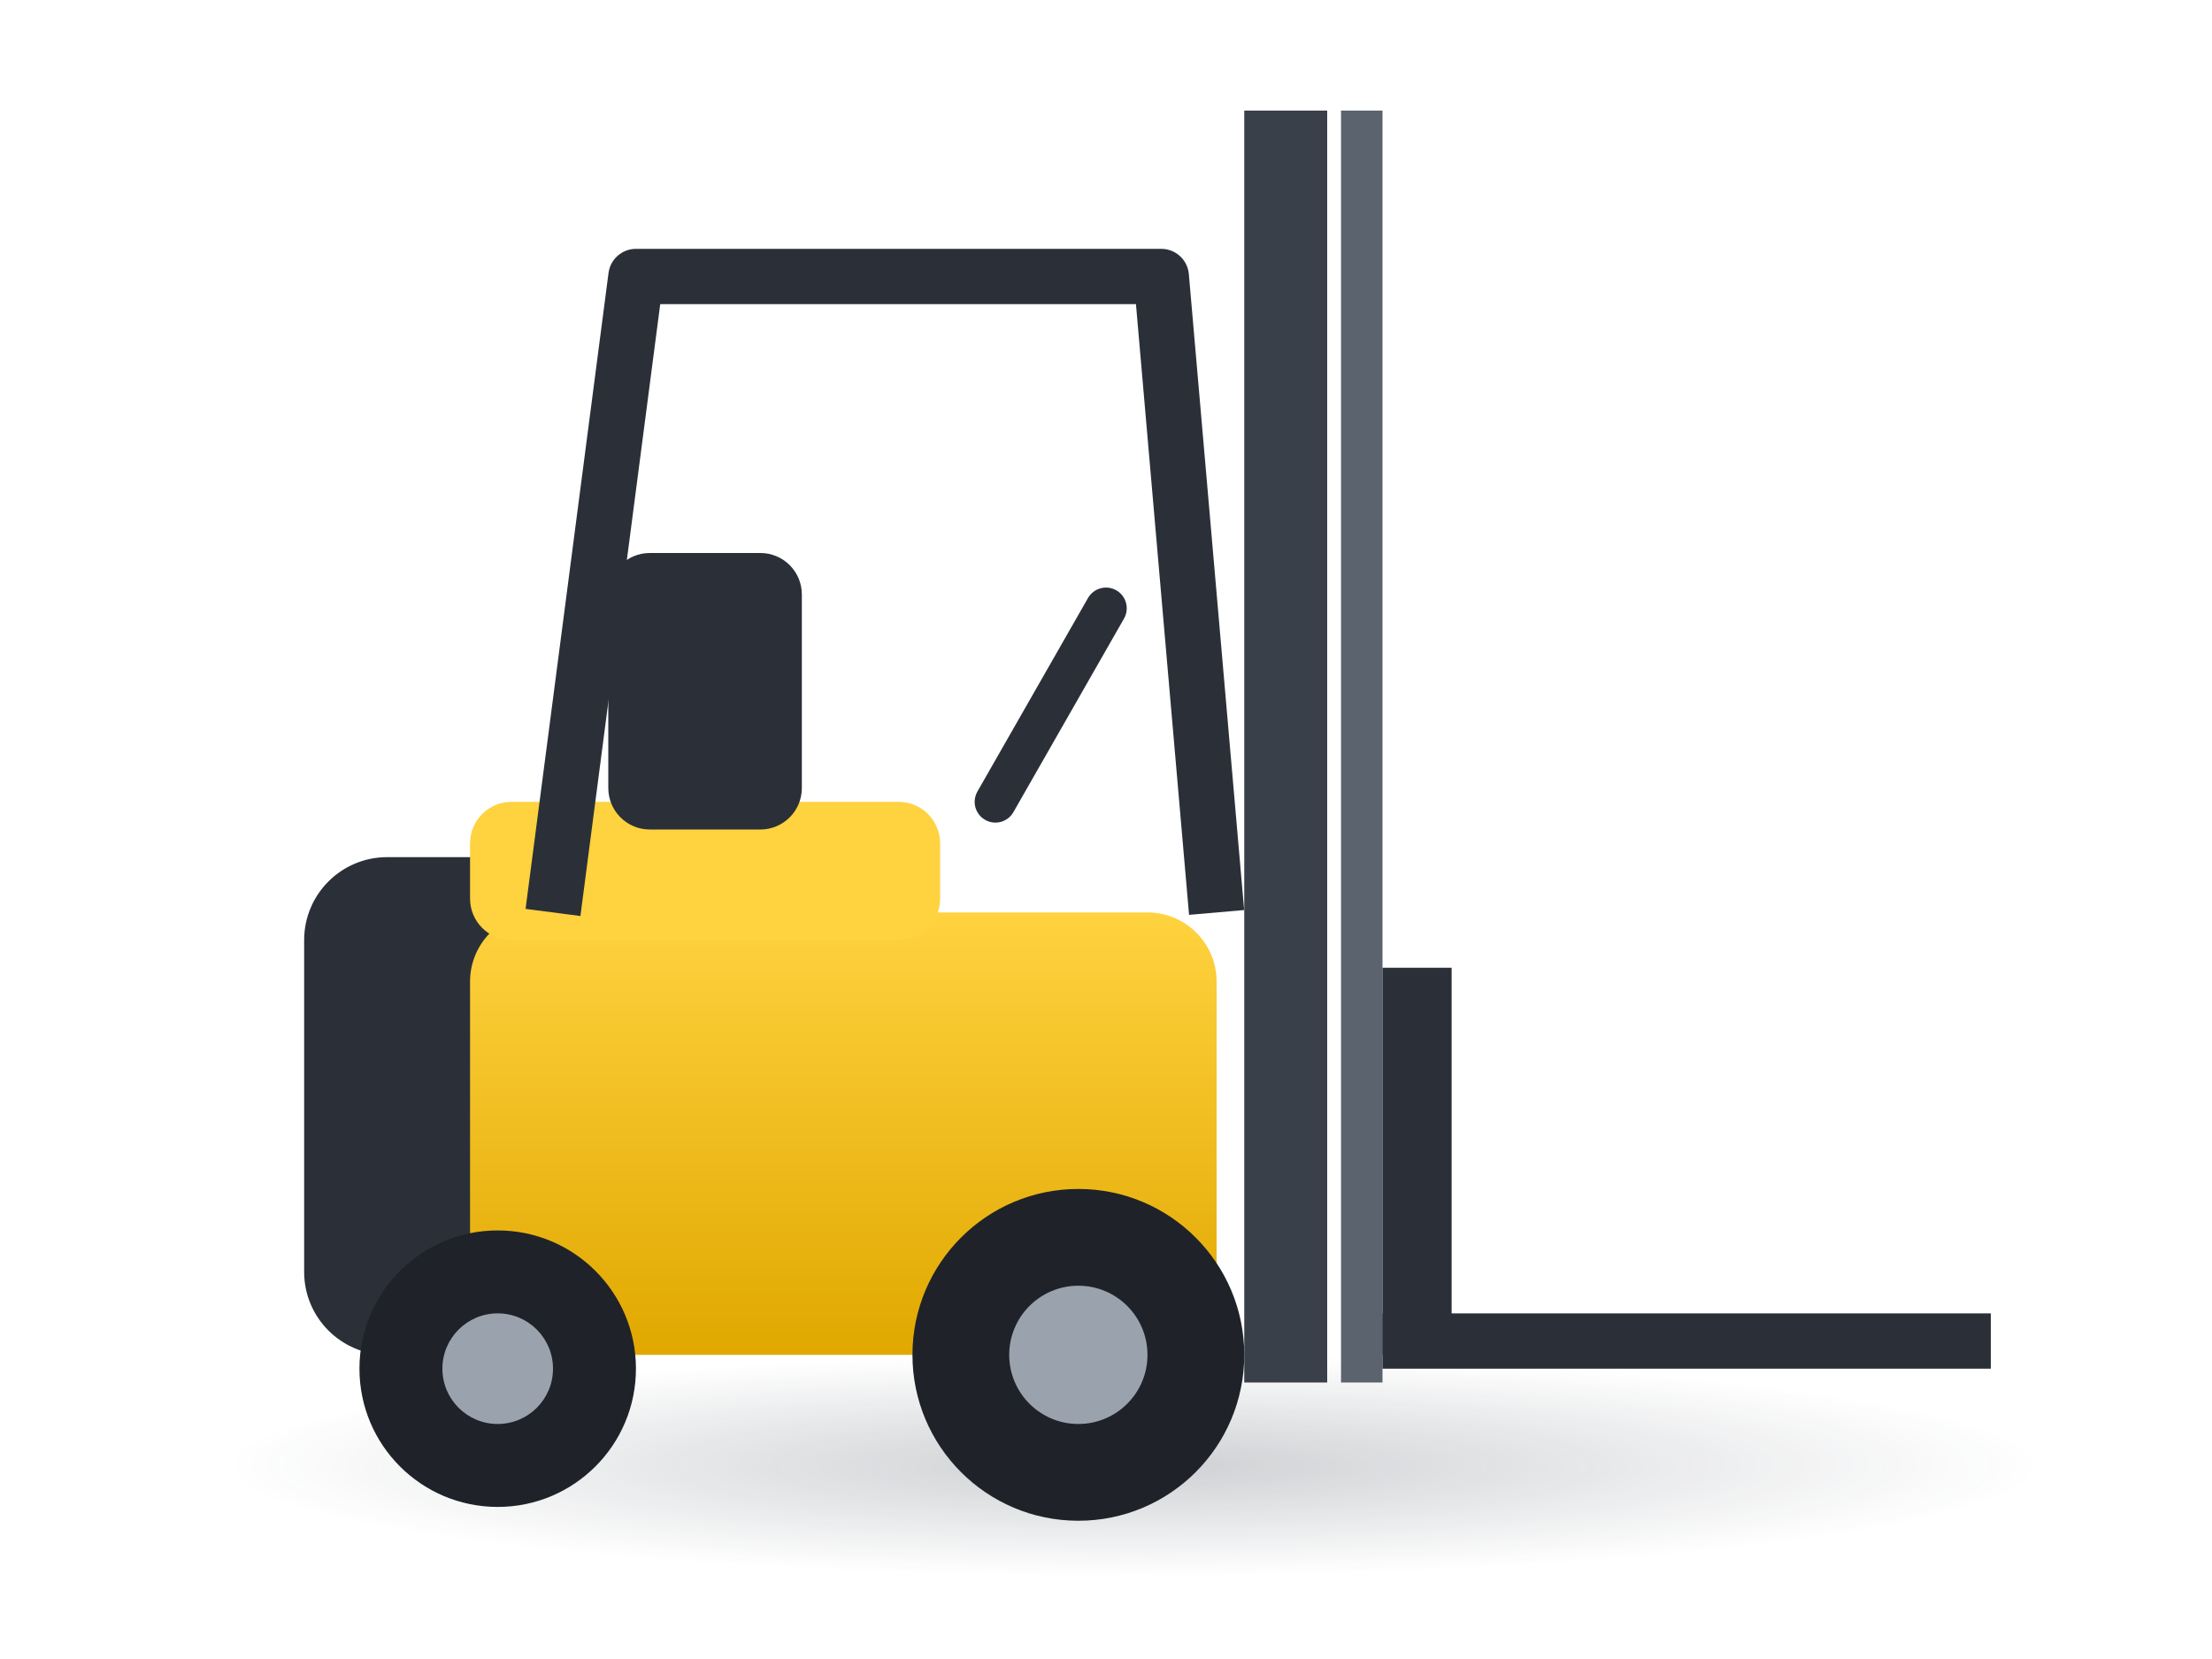
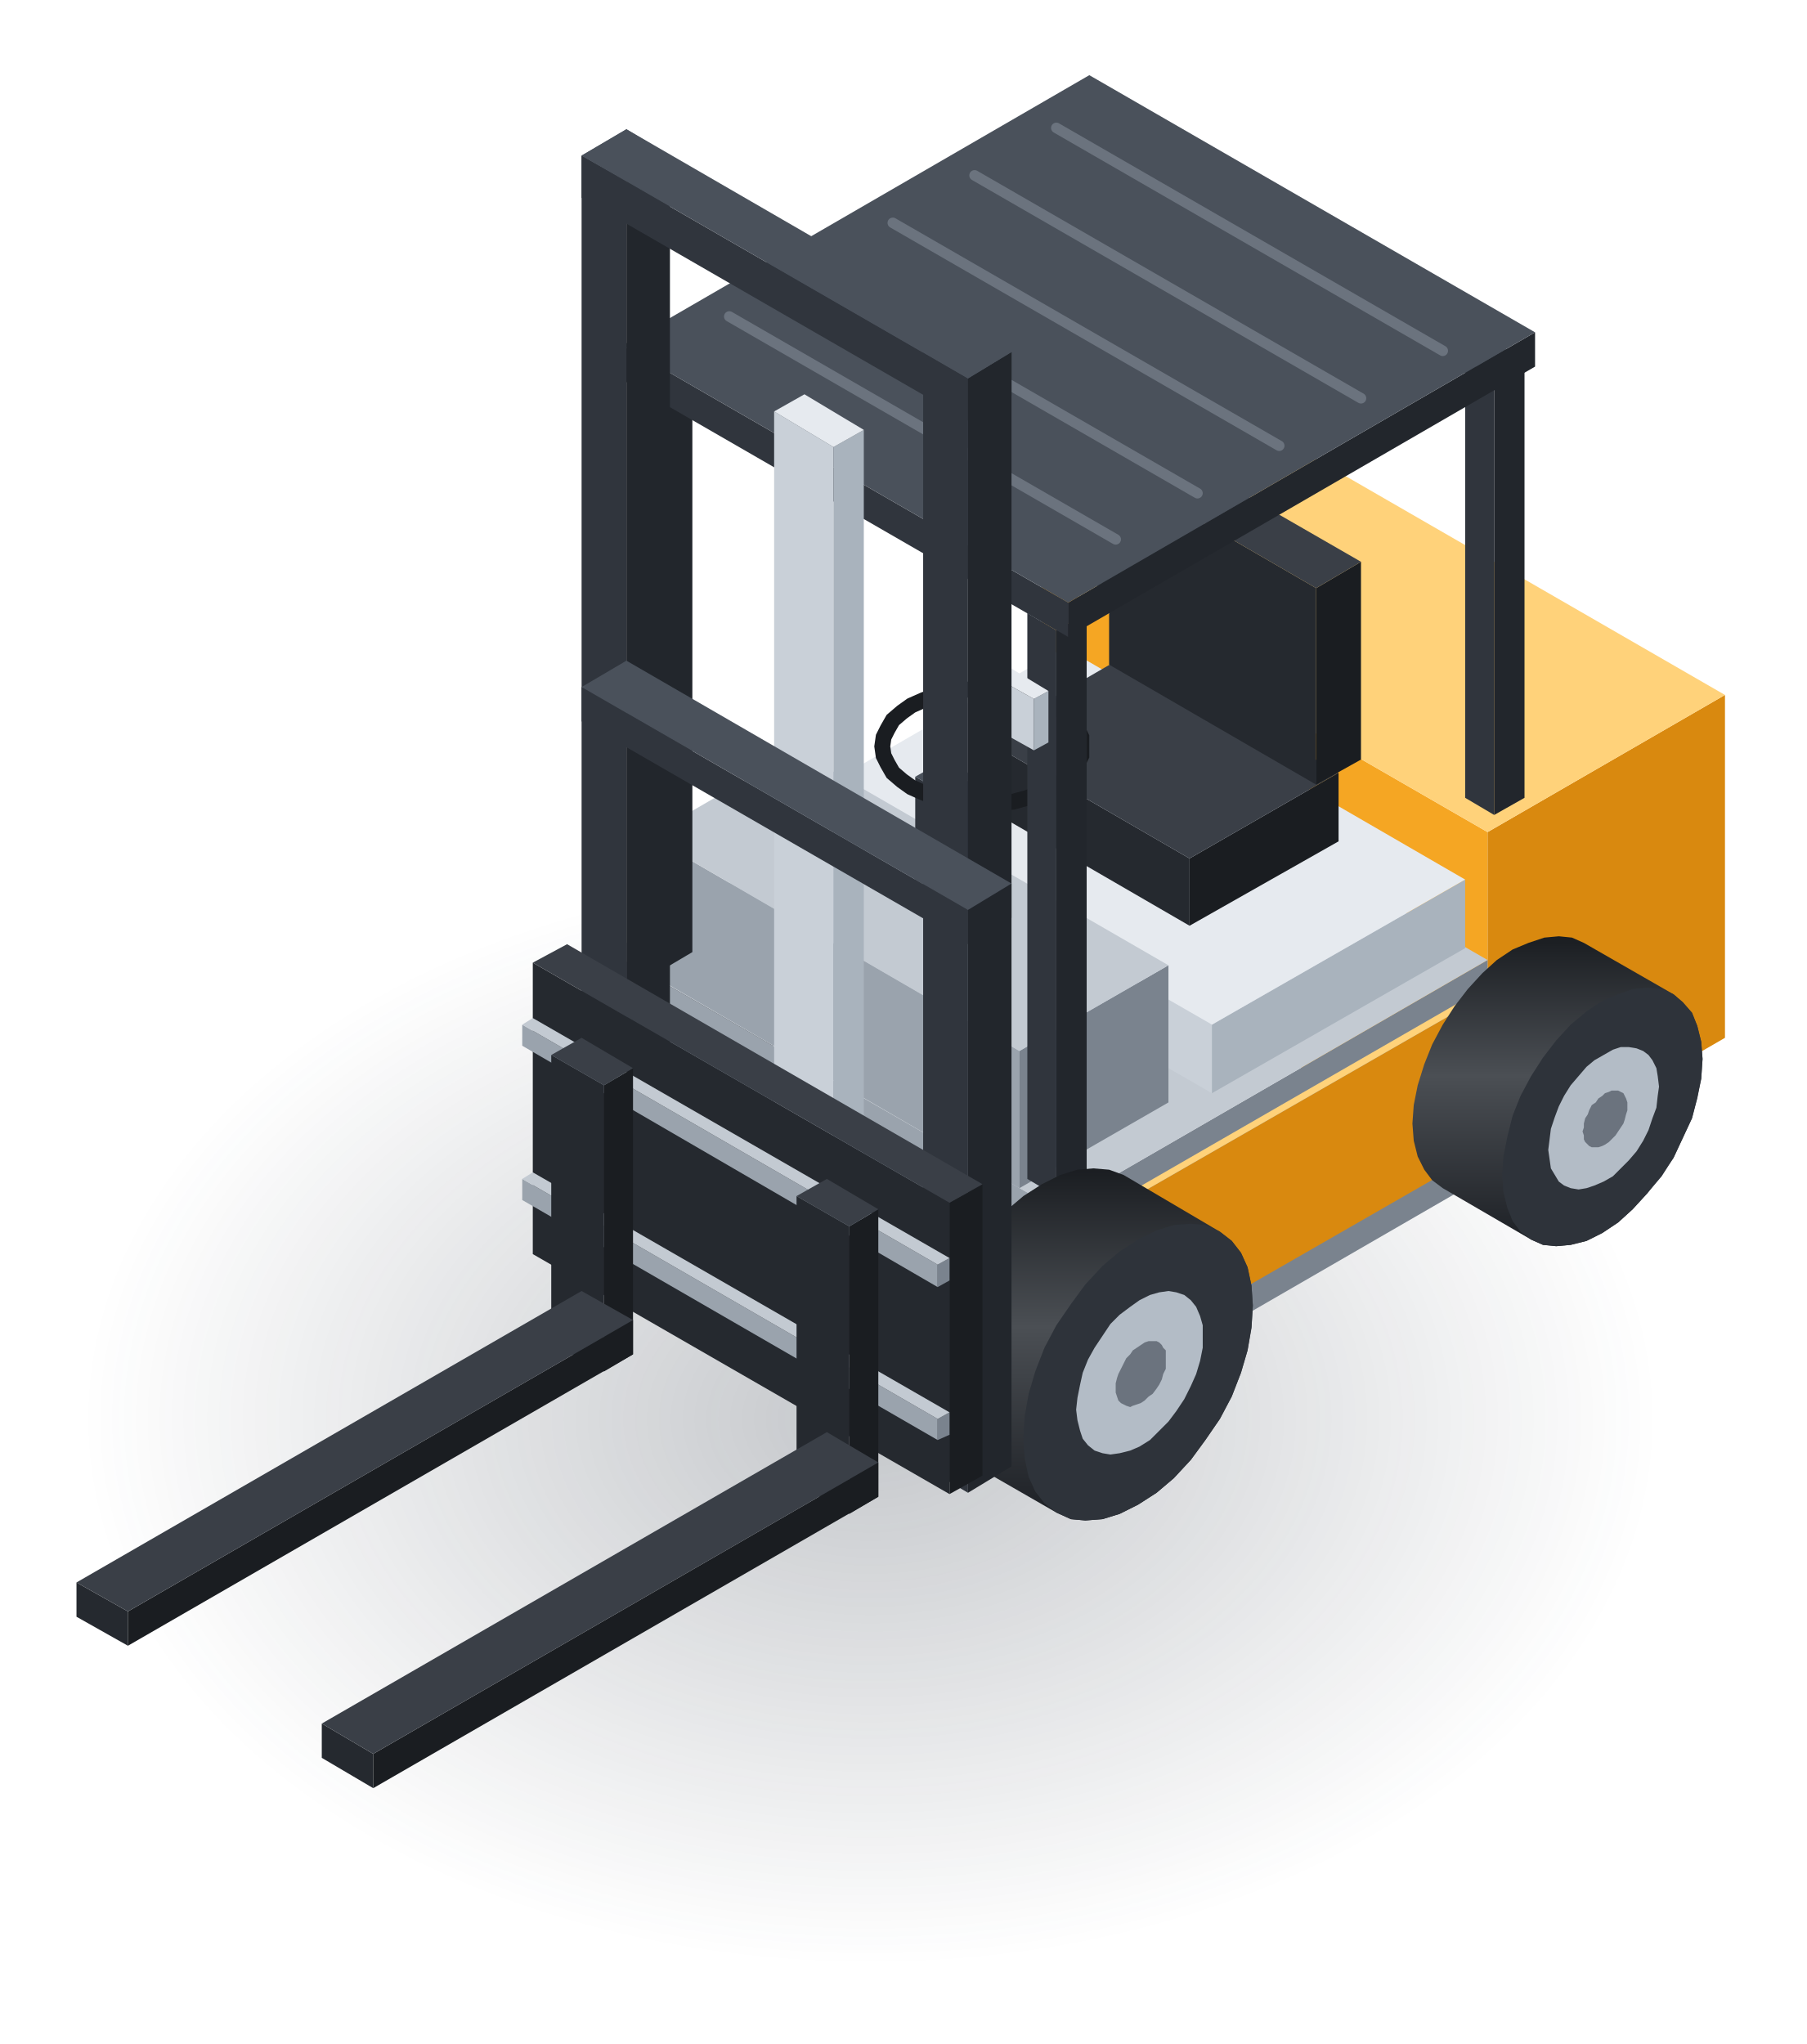
- <svg xmlns="http://www.w3.org/2000/svg" viewBox="0 0 160 120" role="presentation" aria-hidden="true">
+ <svg xmlns="http://www.w3.org/2000/svg" viewBox="-97 -67 137 155" role="presentation" aria-hidden="true">
  <defs>
-     <radialGradient id="golge" cx=".5" cy=".5" r=".5">
-       <stop offset="0" stop-color="#1f2937" stop-opacity=".22" />
+     <radialGradient id="gol0" cx=".5" cy=".5" r=".5">
+       <stop offset="0" stop-color="#1f2937" stop-opacity="0.26" />
      <stop offset="1" stop-color="#1f2937" stop-opacity="0" />
    </radialGradient>
-     <linearGradient id="sari" x1="0" y1="0" x2="0" y2="1">
-       <stop offset="0" stop-color="#ffd23f" />
-       <stop offset="1" stop-color="#e0a800" />
+     <linearGradient id="g0" x1="0" y1="0" x2="0" y2="1">
+       <stop offset="0" stop-color="#1a1d21" />
+       <stop offset=".45" stop-color="#4b4f54" />
+       <stop offset="1" stop-color="#1c1f24" />
    </linearGradient>
  </defs>
-   <ellipse cx="82" cy="106" rx="66" ry="8" fill="url(#golge)" />
-   <rect x="22" y="62" width="22" height="36" rx="6" fill="#2b3038" />
-   <rect x="34" y="66" width="54" height="32" rx="5" fill="url(#sari)" />
-   <rect x="34" y="58" width="34" height="10" rx="3" fill="#ffd23f" />
-   <rect x="44" y="40" width="14" height="20" rx="3" fill="#2b3038" />
-   <path d="M40 66 L46 20 L84 20 L88 66" fill="none" stroke="#2b3038" stroke-width="4" stroke-linejoin="round" />
-   <line x1="72" y1="58" x2="80" y2="44" stroke="#2b3038" stroke-width="3" stroke-linecap="round" />
-   <rect x="90" y="8" width="6" height="92" fill="#3a4049" />
-   <rect x="97" y="8" width="3" height="92" fill="#5b636e" />
-   <rect x="100" y="70" width="5" height="28" fill="#2b3038" />
-   <rect x="100" y="95" width="44" height="4" fill="#2b3038" />
-   <circle cx="78" cy="98" r="12" fill="#1f2329" />
-   <circle cx="78" cy="98" r="5" fill="#9aa3ad" />
-   <circle cx="36" cy="99" r="10" fill="#1f2329" />
-   <circle cx="36" cy="99" r="4" fill="#9aa3ad" />
+   <ellipse cx="-31.0" cy="40.6" rx="59.7" ry="41.4" fill="url(#gol0)" />
+   <polygon points="-19.1,1.3 -19.0,-0.1 -18.8,-1.6 -18.3,-3.2 -17.7,-4.7 -16.9,-6.2 -16.0,-7.6 -15.0,-8.9 -13.9,-10.1 -12.7,-11.1 -11.5,-11.9 -10.4,-12.4 -9.2,-12.8 -8.1,-12.9 -7.1,-12.8 -6.2,-12.4 -5.4,-11.8 -4.8,-11.0 -4.3,-10.0 -4.0,-8.8 -3.9,-7.5 -4.0,-6.0 -4.3,-4.5 -4.8,-3.0 -5.4,-1.5 -6.2,0.0 -7.1,1.4 -8.1,2.7 -9.2,3.9 -10.4,4.9 -11.5,5.7 -12.7,6.3 -13.9,6.6 -15.0,6.7 -16.0,6.6 -16.9,6.2 -17.7,5.6 -18.3,4.8 -18.8,3.8 -19.0,2.6" fill="#1a1d21" />
+   <polygon points="-55.7,21.1 -55.6,19.5 -55.3,17.8 -54.8,16.0 -54.1,14.2 -53.2,12.5 -52.1,10.9 -51.0,9.4 -49.7,8.1 -48.4,6.9 -47.0,6.0 -45.6,5.3 -44.3,4.9 -43.0,4.8 -41.9,5.0 -40.8,5.4 -39.9,6.1 -39.2,7.0 -38.7,8.2 -38.4,9.5 -38.3,11.0 -38.4,12.7 -38.7,14.4 -39.2,16.2 -39.9,17.9 -40.8,19.6 -41.9,21.3 -43.0,22.8 -44.3,24.1 -45.6,25.3 -47.0,26.2 -48.4,26.8 -49.7,27.2 -51.0,27.4 -52.1,27.2 -53.2,26.8 -54.1,26.1 -54.8,25.1 -55.3,24.0 -55.6,22.6" fill="#1a1d21" />
+   <polygon points="-18.0,2.6 15.8,22.1 15.8,-3.9 -18.0,-23.4" fill="#f5a623" />
+   <polygon points="33.8,11.7 15.8,22.1 15.8,-3.9 33.8,-14.3" fill="#d9890f" />
+   <polygon points="0.0,-33.8 33.8,-14.3 15.8,-3.9 -18.0,-23.4" fill="#ffd27a" />
+   <polygon points="-50.7,21.4 -16.9,41.0 -16.9,24.7 -50.7,5.2" fill="#9aa3ad" />
+   <polygon points="15.8,22.1 -16.9,41.0 -16.9,24.7 15.8,5.8" fill="#7a838e" />
+   <polygon points="-18.0,-13.7 15.8,5.8 -16.9,24.7 -50.7,5.2" fill="#c3cad2" />
+   <polygon points="-14.6,37.0 -14.2,37.3 -14.2,25.6 -14.6,25.3" fill="#f5a623" />
+   <polygon points="14.0,21.1 -14.2,37.3 -14.2,25.6 14.0,9.4" fill="#d9890f" />
+   <polygon points="13.5,9.1 14.0,9.4 -14.2,25.6 -14.6,25.3" fill="#ffd27a" />
+   <polygon points="-35.5,-1.6 -5.1,15.9 -5.1,10.7 -35.5,-6.8" fill="#c9d0d8" />
+   <polygon points="14.1,4.9 -5.1,15.9 -5.1,10.7 14.1,-0.3" fill="#a9b3bd" />
+   <polygon points="-16.3,-17.9 14.1,-0.3 -5.1,10.7 -35.5,-6.8" fill="#e6eaef" />
+   <polygon points="-15.8,-23.7 -13.5,-22.4 -13.5,-55.6 -15.8,-56.9" fill="#30353d" />
+   <polygon points="-11.3,-23.7 -13.5,-22.4 -13.5,-55.6 -11.3,-56.9" fill="#22262c" />
+   <polygon points="-13.5,-58.2 -11.3,-56.9 -13.5,-55.6 -15.8,-56.9" fill="#4a515b" />
+   <polygon points="14.1,-6.5 16.3,-5.2 16.3,-38.4 14.1,-39.7" fill="#30353d" />
+   <polygon points="18.6,-6.5 16.3,-5.2 16.3,-38.4 18.6,-39.7" fill="#22262c" />
+   <polygon points="16.3,-41.0 18.6,-39.7 16.3,-38.4 14.1,-39.7" fill="#4a515b" />
+   <polygon points="-22.5,-5.9 -6.8,3.2 -6.8,-1.9 -22.5,-11.0" fill="#25292f" />
+   <polygon points="4.5,-3.2 -6.8,3.2 -6.8,-1.9 4.5,-8.4" fill="#1a1d21" />
+   <polygon points="-11.3,-17.5 4.5,-8.4 -6.8,-1.9 -22.5,-11.0" fill="#3a3f47" />
+   <polygon points="-12.9,-16.6 2.8,-7.5 2.8,-22.4 -12.9,-31.5" fill="#25292f" />
+   <polygon points="6.2,-9.4 2.8,-7.5 2.8,-22.4 6.2,-24.4" fill="#1a1d21" />
+   <polygon points="-9.6,-33.5 6.2,-24.4 2.8,-22.4 -12.9,-31.5" fill="#3a3f47" />
+   <polygon points="-47.8,6.8 -19.7,23.1 -19.7,12.7 -47.8,-3.6" fill="#9aa3ad" />
+   <polygon points="-8.4,16.6 -19.7,23.1 -19.7,12.7 -8.4,6.2" fill="#7a838e" />
+   <polygon points="-36.6,-10.1 -8.4,6.2 -19.7,12.7 -47.8,-3.6" fill="#c3cad2" />
+   <polygon points="-27.6,-0.3 -25.3,1.0 -25.3,-6.8 -27.6,-8.1" fill="#30353d" />
+   <polygon points="-23.1,-0.3 -25.3,1.0 -25.3,-6.8 -23.1,-8.1" fill="#22262c" />
+   <polygon points="-25.3,-9.4 -23.1,-8.1 -25.3,-6.8 -27.6,-8.1" fill="#4a515b" />
+   <polygon points="-17.2,-7.3 -18.1,-6.9 -19.1,-6.5 -20.2,-6.2 -21.3,-6.1 -22.5,-6.0 -23.7,-6.1 -24.9,-6.2 -26.0,-6.5 -27.0,-6.9 -27.9,-7.3 -28.6,-7.8 -29.3,-8.4 -29.7,-9.1 -30.0,-9.7 -30.1,-10.4 -30.0,-11.1 -29.7,-11.7 -29.3,-12.4 -28.6,-13.0 -27.9,-13.5 -27.0,-13.9 -26.0,-14.3 -24.9,-14.6 -23.7,-14.7 -22.5,-14.8 -21.3,-14.7 -20.2,-14.6 -19.1,-14.3 -18.1,-13.9 -17.2,-13.5 -16.4,-13.0 -15.8,-12.4 -15.3,-11.7 -15.0,-11.1 -15.0,-10.4 -15.0,-9.7 -15.3,-9.1 -15.8,-8.4 -16.4,-7.8" fill="none" stroke="#1a1d21" stroke-width="1.2" />
+   <polygon points="-49.0,5.2 -46.7,6.5 -46.7,-36.4 -49.0,-37.7" fill="#30353d" />
+   <polygon points="-44.5,5.2 -46.7,6.5 -46.7,-36.4 -44.5,-37.7" fill="#22262c" />
+   <polygon points="-46.7,-39.0 -44.5,-37.7 -46.7,-36.4 -49.0,-37.7" fill="#4a515b" />
+   <polygon points="-19.1,22.4 -16.9,23.7 -16.9,-19.2 -19.1,-20.5" fill="#30353d" />
+   <polygon points="-14.6,22.4 -16.9,23.7 -16.9,-19.2 -14.6,-20.5" fill="#22262c" />
+   <polygon points="-16.9,-21.8 -14.6,-20.5 -16.9,-19.2 -19.1,-20.5" fill="#4a515b" />
+   <polygon points="-49.8,-38.2 -16.0,-18.7 -16.0,-21.3 -49.8,-40.8" fill="#30353d" />
+   <polygon points="19.4,-39.2 -16.0,-18.7 -16.0,-21.3 19.4,-41.8" fill="#22262c" />
+   <polygon points="-14.4,-61.3 19.4,-41.8 -16.0,-21.3 -49.8,-40.8" fill="#4a515b" />
+   <line x1="-16.9" y1="-57.3" x2="12.4" y2="-40.4" stroke="#6b737e" stroke-width="0.8" stroke-linecap="round" />
+   <line x1="-23.1" y1="-53.7" x2="6.2" y2="-36.8" stroke="#6b737e" stroke-width="0.8" stroke-linecap="round" />
+   <line x1="-29.3" y1="-50.1" x2="0.0" y2="-33.2" stroke="#6b737e" stroke-width="0.8" stroke-linecap="round" />
+   <line x1="-35.5" y1="-46.5" x2="-6.2" y2="-29.6" stroke="#6b737e" stroke-width="0.8" stroke-linecap="round" />
+   <line x1="-41.7" y1="-43.0" x2="-12.4" y2="-26.1" stroke="#6b737e" stroke-width="0.8" stroke-linecap="round" />
+   <polygon points="-22.0,-12.0 -18.6,-10.1 -18.6,-14.0 -22.0,-15.9" fill="#c9d0d8" />
+   <polygon points="-17.5,-10.7 -18.6,-10.1 -18.6,-14.0 -17.5,-14.6" fill="#a9b3bd" />
+   <polygon points="-20.8,-16.6 -17.5,-14.6 -18.6,-14.0 -22.0,-15.9" fill="#e6eaef" />
+   <polygon points="10.1,18.2 10.2,16.8 10.5,15.3 11.0,13.7 11.6,12.2 12.4,10.7 13.3,9.3 14.3,8.0 15.4,6.8 16.5,5.8 17.7,5.0 18.9,4.5 20.1,4.1 21.2,4.0 22.2,4.1 23.1,4.5 29.9,8.4 30.6,9.0 31.3,9.8 31.7,10.8 32.0,12.0 32.1,13.3 32.0,14.8 31.7,16.2 31.3,17.8 30.6,19.3 29.9,20.8 28.9,22.2 27.9,23.5 26.8,24.7 25.7,25.7 24.5,26.5 23.3,27.1 22.1,27.4 21.0,27.5 20.0,27.4 19.1,27.0 12.4,23.1 11.6,22.5 11.0,21.7 10.5,20.7 10.2,19.5" fill="url(#g0)" />
+   <polygon points="16.9,22.1 17.0,20.7 17.3,19.2 17.7,17.6 18.3,16.1 19.1,14.6 20.0,13.2 21.0,11.9 22.1,10.7 23.3,9.7 24.5,8.9 25.7,8.4 26.8,8.0 27.9,7.9 29.0,8.0 29.9,8.4 30.6,9.0 31.3,9.8 31.7,10.8 32.0,12.0 32.1,13.3 32.0,14.8 31.7,16.3 31.3,17.8 30.6,19.3 29.9,20.8 29.0,22.2 27.9,23.5 26.8,24.7 25.7,25.7 24.5,26.5 23.3,27.1 22.1,27.4 21.0,27.5 20.0,27.4 19.1,27.0 18.3,26.4 17.7,25.6 17.3,24.6 17.0,23.4" fill="#2e333a" />
+   <polygon points="20.4,20.2 20.5,19.4 20.6,18.6 20.9,17.7 21.2,16.9 21.6,16.1 22.1,15.3 22.7,14.6 23.3,13.9 23.9,13.4 24.6,13.0 25.3,12.6 25.9,12.4 26.5,12.4 27.1,12.5 27.6,12.7 28.0,13.0 28.3,13.4 28.6,14.0 28.7,14.6 28.8,15.4 28.7,16.1 28.6,17.0 28.3,17.8 28.0,18.7 27.6,19.5 27.1,20.3 26.5,21.0 25.9,21.6 25.3,22.2 24.6,22.6 23.9,22.9 23.3,23.1 22.7,23.2 22.1,23.1 21.6,22.9 21.2,22.6 20.9,22.1 20.6,21.6 20.5,20.9" fill="#b3bcc6" />
+   <polygon points="23.0,18.8 23.1,18.5 23.1,18.2 23.2,17.8 23.4,17.5 23.5,17.2 23.7,16.8 24.0,16.6 24.2,16.3 24.5,16.1 24.7,15.9 25.0,15.8 25.2,15.7 25.5,15.7 25.7,15.7 25.9,15.8 26.1,15.9 26.2,16.1 26.3,16.3 26.4,16.6 26.4,16.9 26.4,17.2 26.3,17.5 26.2,17.9 26.1,18.2 25.9,18.5 25.7,18.8 25.5,19.1 25.2,19.4 25.0,19.6 24.7,19.8 24.5,19.9 24.2,20.0 24.0,20.0 23.7,20.0 23.5,19.9 23.4,19.8 23.2,19.6 23.1,19.4 23.1,19.1" fill="#6b737e" />
+   <polygon points="-26.7,37.9 -26.6,36.2 -26.3,34.5 -25.8,32.7 -25.1,31.0 -24.2,29.3 -23.1,27.6 -22.0,26.1 -20.7,24.8 -19.4,23.7 -18.0,22.8 -16.6,22.1 -15.3,21.7 -14.1,21.6 -12.9,21.7 -11.8,22.1 -4.5,26.4 -3.6,27.1 -2.9,28.0 -2.4,29.1 -2.1,30.5 -2.0,32.0 -2.1,33.6 -2.4,35.4 -2.9,37.1 -3.6,38.9 -4.5,40.6 -5.6,42.2 -6.7,43.7 -8.0,45.1 -9.3,46.2 -10.7,47.1 -12.1,47.8 -13.4,48.2 -14.7,48.3 -15.8,48.2 -16.9,47.7 -24.2,43.5 -25.1,42.8 -25.8,41.9 -26.3,40.7 -26.6,39.4" fill="url(#g0)" />
+   <polygon points="-19.4,42.1 -19.3,40.4 -19.0,38.7 -18.5,37.0 -17.8,35.2 -16.9,33.5 -15.8,31.9 -14.7,30.4 -13.4,29.0 -12.1,27.9 -10.7,27.0 -9.3,26.3 -8.0,25.9 -6.7,25.8 -5.6,25.9 -4.5,26.4 -3.6,27.1 -2.9,28.0 -2.4,29.1 -2.1,30.5 -2.0,32.0 -2.1,33.7 -2.4,35.4 -2.9,37.1 -3.6,38.9 -4.5,40.6 -5.6,42.2 -6.7,43.7 -8.0,45.1 -9.3,46.2 -10.7,47.1 -12.1,47.8 -13.4,48.2 -14.7,48.3 -15.8,48.2 -16.9,47.7 -17.8,47.0 -18.5,46.1 -19.0,45.0 -19.3,43.6" fill="#2e333a" />
+   <polygon points="-15.4,39.9 -15.3,39.0 -15.1,38.0 -14.9,37.1 -14.5,36.1 -14.0,35.2 -13.4,34.3 -12.8,33.4 -12.1,32.7 -11.3,32.1 -10.6,31.6 -9.8,31.2 -9.1,31.0 -8.4,30.9 -7.8,31.0 -7.2,31.2 -6.7,31.6 -6.3,32.1 -6.0,32.8 -5.8,33.5 -5.8,34.3 -5.8,35.2 -6.0,36.2 -6.3,37.2 -6.7,38.1 -7.2,39.1 -7.8,40.0 -8.4,40.8 -9.1,41.5 -9.8,42.2 -10.6,42.7 -11.3,43.0 -12.1,43.2 -12.8,43.3 -13.4,43.2 -14.0,43.0 -14.5,42.6 -14.9,42.1 -15.1,41.5 -15.3,40.7" fill="#b3bcc6" />
+   <polygon points="-12.4,38.3 -12.4,37.9 -12.3,37.5 -12.2,37.2 -12.0,36.8 -11.8,36.4 -11.6,36.0 -11.3,35.7 -11.1,35.4 -10.8,35.2 -10.5,35.0 -10.2,34.8 -9.9,34.7 -9.6,34.7 -9.3,34.7 -9.1,34.8 -8.9,35.0 -8.8,35.2 -8.6,35.4 -8.6,35.7 -8.6,36.1 -8.6,36.4 -8.6,36.8 -8.8,37.2 -8.9,37.6 -9.1,38.0 -9.3,38.3 -9.6,38.7 -9.9,38.9 -10.2,39.2 -10.5,39.4 -10.8,39.5 -11.1,39.6 -11.3,39.7 -11.6,39.6 -11.8,39.5 -12.0,39.4 -12.2,39.2 -12.3,38.9 -12.4,38.6" fill="#6b737e" />
+   <polygon points="-38.3,32.5 -33.8,35.1 -33.8,-33.1 -38.3,-35.8" fill="#c9d0d8" />
+   <polygon points="-31.5,33.8 -33.8,35.1 -33.8,-33.1 -31.5,-34.4" fill="#a9b3bd" />
+   <polygon points="-36.0,-37.1 -31.5,-34.4 -33.8,-33.1 -38.3,-35.8" fill="#e6eaef" />
+   <polygon points="-52.9,29.3 -49.5,31.2 -49.5,-53.3 -52.9,-55.2" fill="#30353d" />
+   <polygon points="-46.2,29.2 -49.5,31.2 -49.5,-53.3 -46.2,-55.2" fill="#22262c" />
+   <polygon points="-49.5,-57.2 -46.2,-55.2 -49.5,-53.3 -52.9,-55.2" fill="#4a515b" />
+   <polygon points="-27.0,44.2 -23.6,46.2 -23.6,-38.3 -27.0,-40.3" fill="#30353d" />
+   <polygon points="-20.3,44.2 -23.6,46.2 -23.6,-38.3 -20.3,-40.3" fill="#22262c" />
+   <polygon points="-23.6,-42.2 -20.3,-40.3 -23.6,-38.3 -27.0,-40.3" fill="#4a515b" />
+   <polygon points="-52.9,-52.0 -23.6,-35.1 -23.6,-38.3 -52.9,-55.2" fill="#30353d" />
+   <polygon points="-20.3,-37.0 -23.6,-35.1 -23.6,-38.3 -20.3,-40.3" fill="#22262c" />
+   <polygon points="-49.5,-57.2 -20.3,-40.3 -23.6,-38.3 -52.9,-55.2" fill="#4a515b" />
+   <polygon points="-52.9,-12.3 -23.6,4.6 -23.6,2.0 -52.9,-14.9" fill="#30353d" />
+   <polygon points="-20.3,2.6 -23.6,4.6 -23.6,2.0 -20.3,-0.0" fill="#22262c" />
+   <polygon points="-49.5,-16.9 -20.3,-0.0 -23.6,2.0 -52.9,-14.9" fill="#4a515b" />
+   <polygon points="-56.6,28.1 -25.0,46.3 -25.0,24.2 -56.6,6.0" fill="#25292f" />
+   <polygon points="-22.5,44.9 -25.0,46.3 -25.0,24.2 -22.5,22.8" fill="#1a1d21" />
+   <polygon points="-54.0,4.6 -22.5,22.8 -25.0,24.2 -56.6,6.0" fill="#3a3f47" />
+   <polygon points="-57.4,24.0 -25.9,42.2 -25.9,40.6 -57.4,22.4" fill="#9aa3ad" />
+   <polygon points="-25.0,41.8 -25.9,42.2 -25.9,40.6 -25.0,40.1" fill="#7a838e" />
+   <polygon points="-56.6,21.9 -25.0,40.1 -25.9,40.6 -57.4,22.4" fill="#c3cad2" />
+   <polygon points="-57.4,12.3 -25.9,30.6 -25.9,28.9 -57.4,10.7" fill="#9aa3ad" />
+   <polygon points="-25.0,30.1 -25.9,30.6 -25.9,28.9 -25.0,28.4" fill="#7a838e" />
+   <polygon points="-56.6,10.2 -25.0,28.4 -25.9,28.9 -57.4,10.7" fill="#c3cad2" />
+   <polygon points="-55.2,34.8 -51.2,37.0 -51.2,15.3 -55.2,13.0" fill="#25292f" />
+   <polygon points="-49.0,35.7 -51.2,37.0 -51.2,15.3 -49.0,14.0" fill="#1a1d21" />
+   <polygon points="-52.9,11.7 -49.0,14.0 -51.2,15.3 -55.2,13.0" fill="#3a3f47" />
+   <polygon points="-91.2,55.6 -87.3,57.8 -87.3,55.2 -91.2,53.0" fill="#25292f" />
+   <polygon points="-49.0,35.7 -87.3,57.8 -87.3,55.2 -49.0,33.1" fill="#1a1d21" />
+   <polygon points="-52.9,30.9 -49.0,33.1 -87.3,55.2 -91.2,53.0" fill="#3a3f47" />
+   <polygon points="-36.6,45.5 -32.6,47.8 -32.6,26.0 -36.6,23.7" fill="#25292f" />
+   <polygon points="-30.4,46.5 -32.6,47.8 -32.6,26.0 -30.4,24.7" fill="#1a1d21" />
+   <polygon points="-34.3,22.4 -30.4,24.7 -32.6,26.0 -36.6,23.7" fill="#3a3f47" />
+   <polygon points="-72.6,66.3 -68.7,68.6 -68.7,66.0 -72.6,63.7" fill="#25292f" />
+   <polygon points="-30.4,46.5 -68.7,68.6 -68.7,66.0 -30.4,43.9" fill="#1a1d21" />
+   <polygon points="-34.3,41.6 -30.4,43.9 -68.7,66.0 -72.6,63.7" fill="#3a3f47" />
</svg>
